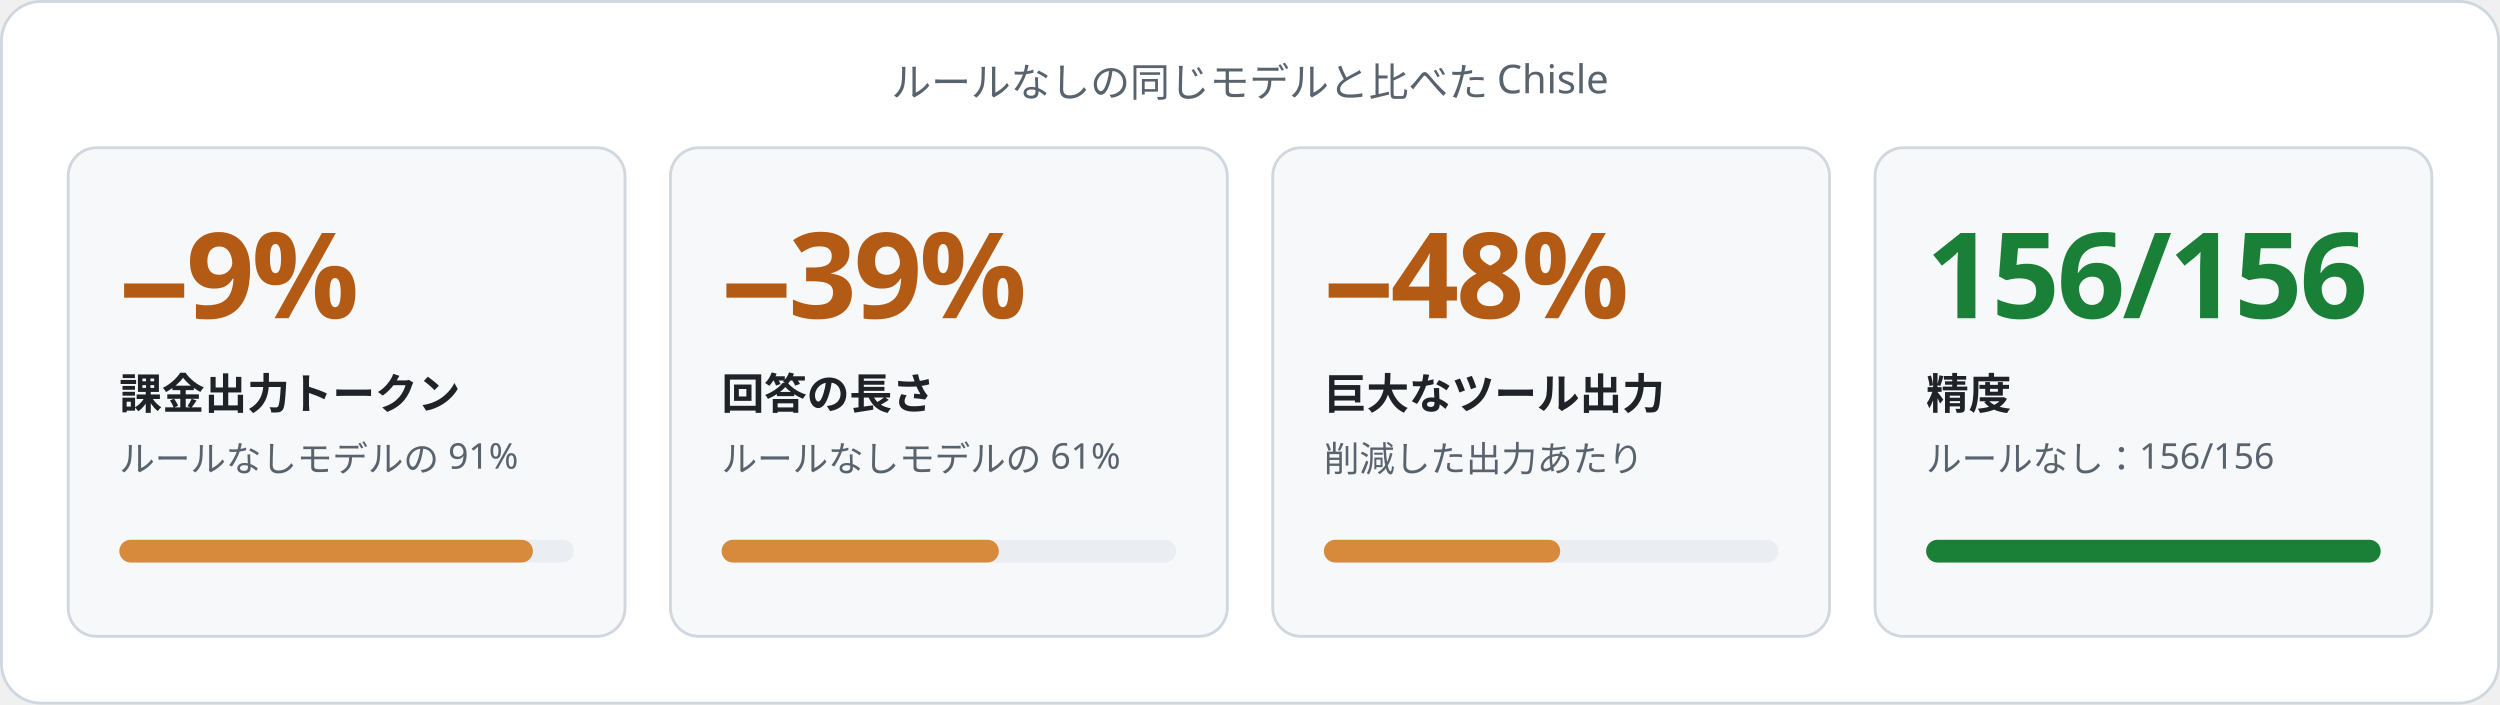
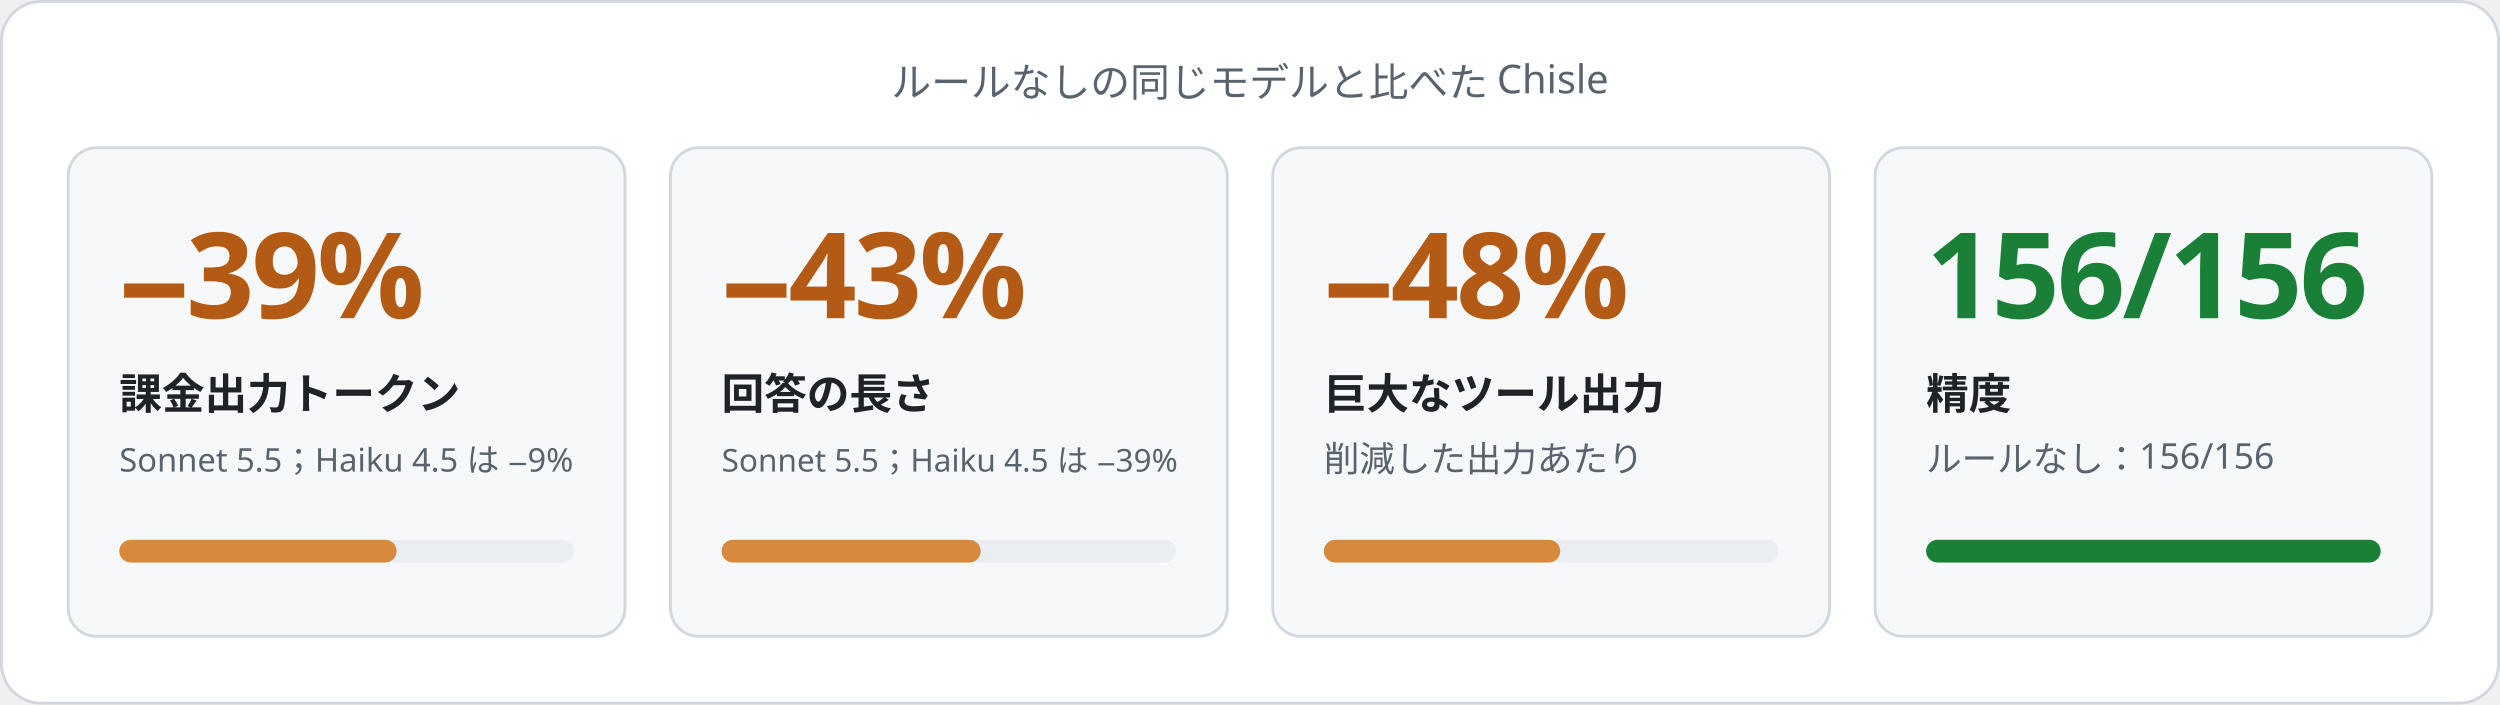
- <svg xmlns="http://www.w3.org/2000/svg" width="880" height="248" viewBox="0 0 880 248" font-family="-apple-system,BlinkMacSystemFont,'Segoe UI','Noto Sans',Helvetica,Arial,sans-serif" xml:space="preserve" role="img" aria-label="Chisle versus the same model with no ruleset: 9% fewer billed output tokens, answers 39% shorter, oversized tool output 48% smaller, accuracy 156 of 156, the same as the bare model.">
+ <svg xmlns="http://www.w3.org/2000/svg" width="880" height="248" viewBox="0 0 880 248" font-family="-apple-system,BlinkMacSystemFont,'Segoe UI','Noto Sans',Helvetica,Arial,sans-serif" xml:space="preserve" role="img" aria-label="Chisle versus the same model with no ruleset, on Sonnet 5.5: 39% fewer billed output tokens (Haiku 4.5: 9%), answers 43% shorter (Haiku 4.5: 39%), oversized tool output 48% smaller, accuracy 156 of 156, the same as the bare model.">
  <rect x="0.5" y="0.5" width="879" height="247" rx="14" fill="#ffffff" stroke="#d0d7de" />
  <text x="440" y="34" font-size="14" fill="#59636e" text-anchor="middle">ルールなしの同じモデルと比べた Chisle</text>
  <g>
    <animate attributeName="opacity" values="0;0;1" keyTimes="0;0.000;1" dur="0.6s" fill="freeze" />
    <animateTransform attributeName="transform" type="translate" values="0 10;0 10;0 0" keyTimes="0;0.000;1" dur="0.6s" fill="freeze" calcMode="spline" keySplines="0 0 1 1;0.2 0.7 0.2 1" />
    <rect x="24" y="52" width="196" height="172" rx="10" fill="#f6f8fa" stroke="#d0d7de" />
-     <text x="42" y="112" font-size="42" font-weight="800" letter-spacing="-1" fill="#b35a14">−9%</text>
+     <text x="42" y="112" font-size="42" font-weight="800" letter-spacing="-1" fill="#b35a14">−39%</text>
    <text x="42" y="144" font-size="15" font-weight="600" fill="#1f2328">課金出力トークン</text>
-     <text x="42" y="166" font-size="12.5" fill="#59636e">ルールなしモデルの 91%</text>
+     <text x="42" y="166" font-size="11.5" fill="#59636e">Sonnet 5.5；Haiku 4.5 は −9%</text>
    <rect x="42" y="190" width="160" height="8" rx="4" fill="#eaeef2" />
-     <rect x="42" y="190" width="145.6" height="8" rx="4" fill="#d78a3c">
-       <animate attributeName="width" values="160;160;145.6;145.6" keyTimes="0;0.2;0.5;1" dur="5s" repeatCount="indefinite" calcMode="spline" keySplines="0.4 0 0.2 1;0.4 0 0.2 1;0.4 0 0.2 1" />
+     <rect x="42" y="190" width="97.6" height="8" rx="4" fill="#d78a3c">
+       <animate attributeName="width" values="160;160;97.6;97.6" keyTimes="0;0.2;0.5;1" dur="5s" repeatCount="indefinite" calcMode="spline" keySplines="0.4 0 0.2 1;0.4 0 0.2 1;0.4 0 0.2 1" />
    </rect>
  </g>
  <g>
    <animate attributeName="opacity" values="0;0;1" keyTimes="0;0.200;1" dur="0.75s" fill="freeze" />
    <animateTransform attributeName="transform" type="translate" values="0 10;0 10;0 0" keyTimes="0;0.200;1" dur="0.75s" fill="freeze" calcMode="spline" keySplines="0 0 1 1;0.2 0.7 0.2 1" />
    <rect x="236" y="52" width="196" height="172" rx="10" fill="#f6f8fa" stroke="#d0d7de" />
-     <text x="254" y="112" font-size="42" font-weight="800" letter-spacing="-1" fill="#b35a14">−39%</text>
+     <text x="254" y="112" font-size="42" font-weight="800" letter-spacing="-1" fill="#b35a14">−43%</text>
    <text x="254" y="144" font-size="15" font-weight="600" fill="#1f2328">回答の長さ</text>
-     <text x="254" y="166" font-size="12.5" fill="#59636e">ルールなしモデルの 61%</text>
+     <text x="254" y="166" font-size="11.1" fill="#59636e">Sonnet 5.5；Haiku 4.5 は −39%</text>
    <rect x="254" y="190" width="160" height="8" rx="4" fill="#eaeef2" />
-     <rect x="254" y="190" width="97.6" height="8" rx="4" fill="#d78a3c">
-       <animate attributeName="width" values="160;160;97.6;97.6" keyTimes="0;0.2;0.5;1" dur="5s" repeatCount="indefinite" calcMode="spline" keySplines="0.4 0 0.2 1;0.4 0 0.2 1;0.4 0 0.2 1" />
+     <rect x="254" y="190" width="91.2" height="8" rx="4" fill="#d78a3c">
+       <animate attributeName="width" values="160;160;91.2;91.2" keyTimes="0;0.2;0.5;1" dur="5s" repeatCount="indefinite" calcMode="spline" keySplines="0.4 0 0.2 1;0.4 0 0.2 1;0.4 0 0.2 1" />
    </rect>
  </g>
  <g>
    <animate attributeName="opacity" values="0;0;1" keyTimes="0;0.333;1" dur="0.9s" fill="freeze" />
    <animateTransform attributeName="transform" type="translate" values="0 10;0 10;0 0" keyTimes="0;0.333;1" dur="0.9s" fill="freeze" calcMode="spline" keySplines="0 0 1 1;0.2 0.7 0.2 1" />
    <rect x="448" y="52" width="196" height="172" rx="10" fill="#f6f8fa" stroke="#d0d7de" />
    <text x="466" y="112" font-size="42" font-weight="800" letter-spacing="-1" fill="#b35a14">−48%</text>
    <text x="466" y="144" font-size="15" font-weight="600" fill="#1f2328">巨大なツール出力</text>
    <text x="466" y="166" font-size="12.5" fill="#59636e">削減した出力あたり</text>
    <rect x="466" y="190" width="160" height="8" rx="4" fill="#eaeef2" />
    <rect x="466" y="190" width="83.2" height="8" rx="4" fill="#d78a3c">
      <animate attributeName="width" values="160;160;83.2;83.2" keyTimes="0;0.2;0.5;1" dur="5s" repeatCount="indefinite" calcMode="spline" keySplines="0.4 0 0.2 1;0.4 0 0.2 1;0.4 0 0.2 1" />
    </rect>
  </g>
  <g>
    <animate attributeName="opacity" values="0;0;1" keyTimes="0;0.429;1" dur="1.05s" fill="freeze" />
    <animateTransform attributeName="transform" type="translate" values="0 10;0 10;0 0" keyTimes="0;0.429;1" dur="1.05s" fill="freeze" calcMode="spline" keySplines="0 0 1 1;0.2 0.7 0.2 1" />
    <rect x="660" y="52" width="196" height="172" rx="10" fill="#f6f8fa" stroke="#d0d7de" />
    <text x="678" y="112" font-size="42" font-weight="800" letter-spacing="-1" fill="#1a7f37">156/156</text>
    <text x="678" y="144" font-size="15" font-weight="600" fill="#1f2328">精度</text>
    <text x="678" y="166" font-size="12.5" fill="#59636e">ルールなし：156/156</text>
    <rect x="678" y="190" width="160" height="8" rx="4" fill="#eaeef2" />
    <rect x="678" y="190" width="160" height="8" rx="4" fill="#1a7f37" />
  </g>
</svg>
